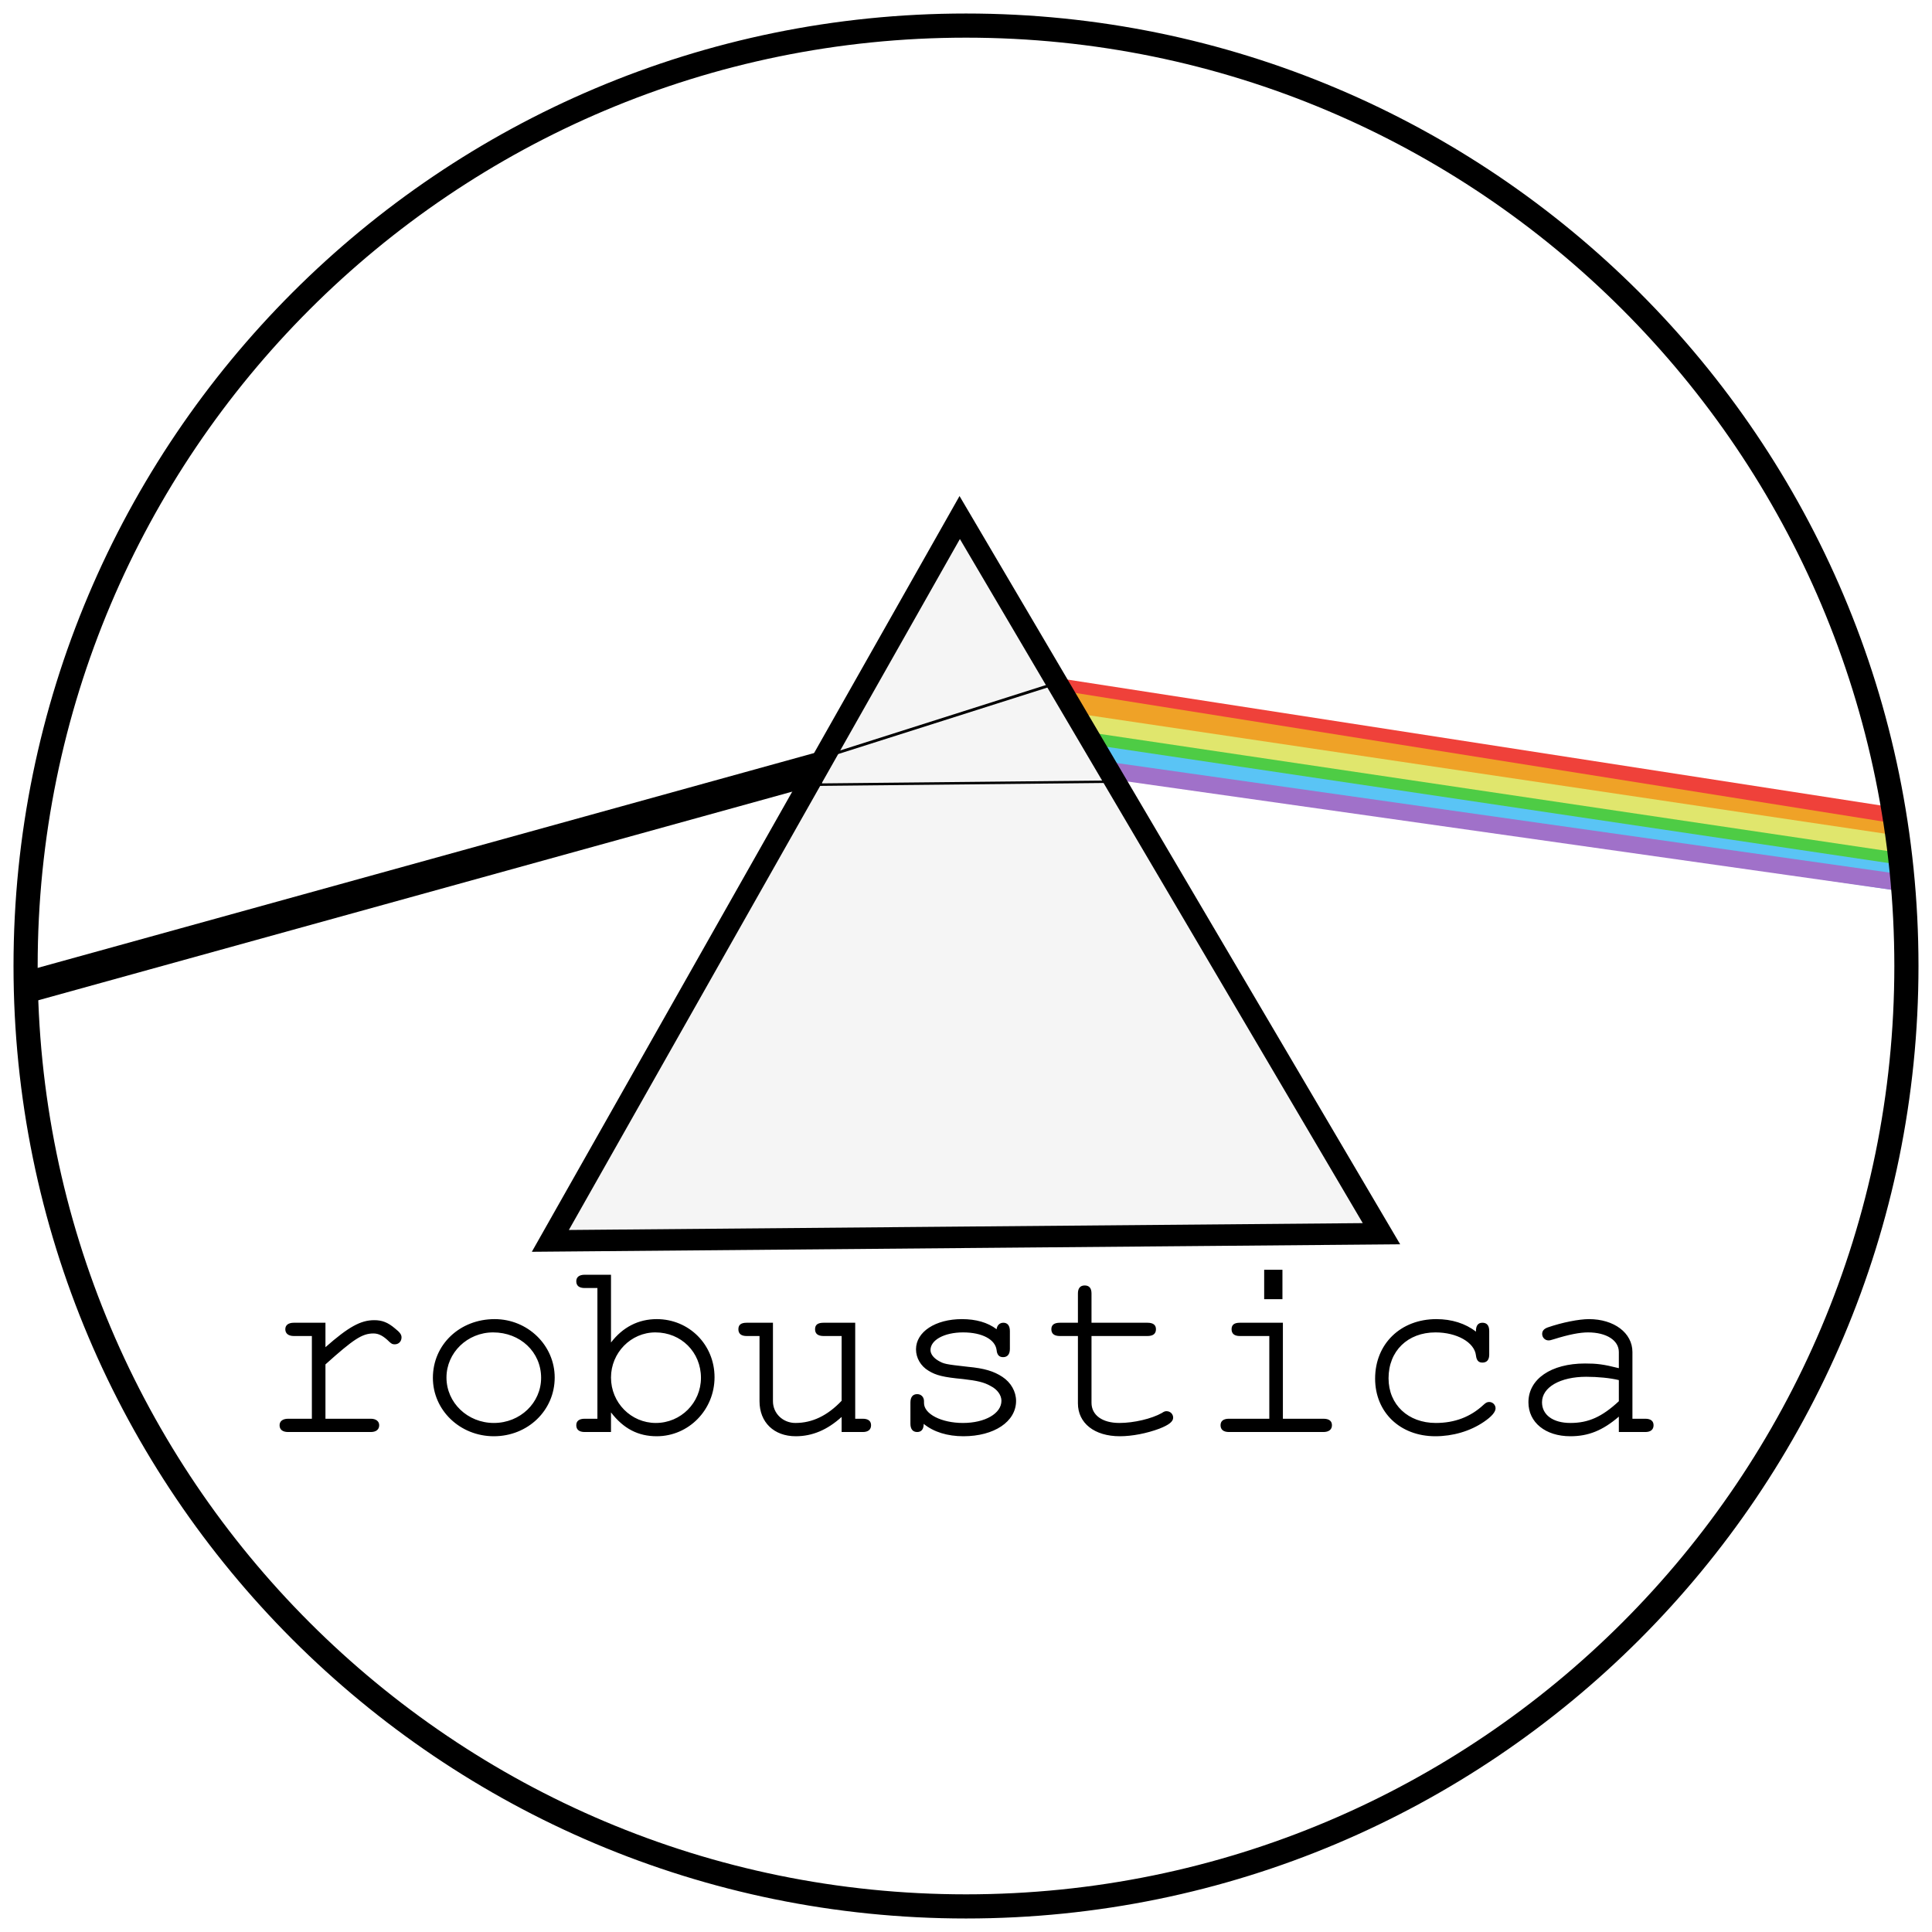
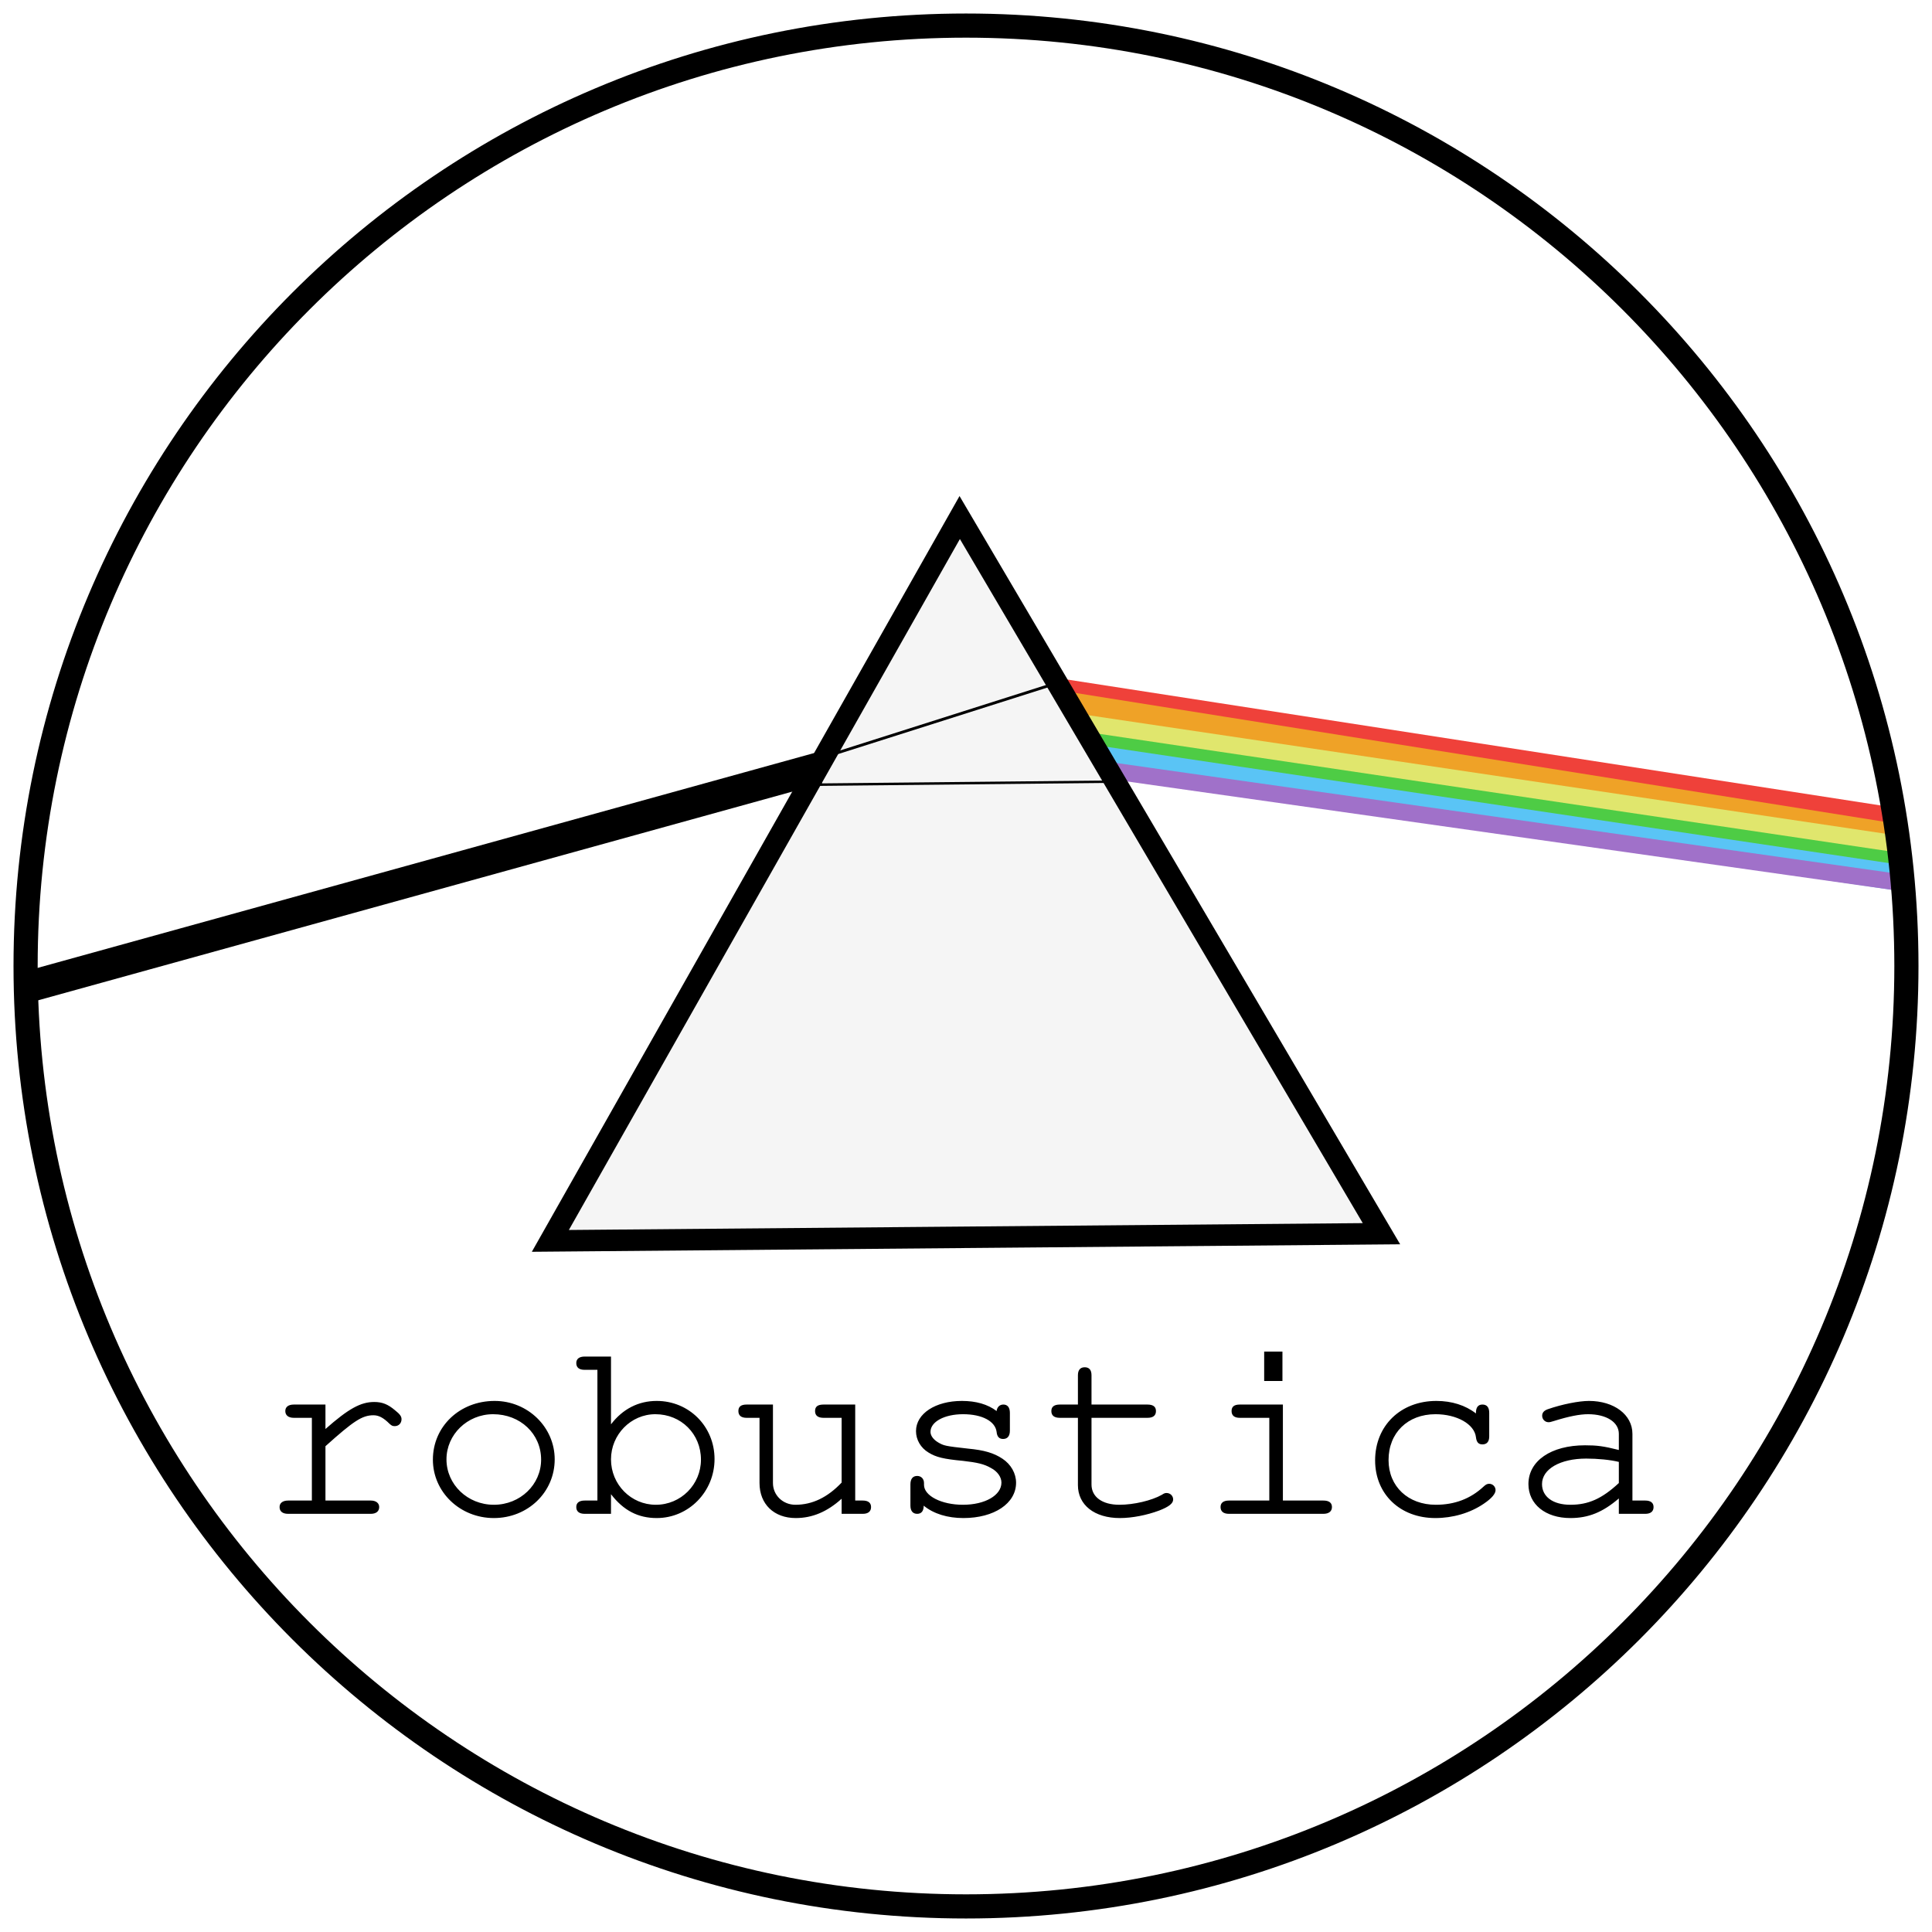
<svg xmlns="http://www.w3.org/2000/svg" width="200mm" height="200mm" viewBox="0 0 200 200" version="1.1" id="svg8">
  <defs id="defs2" />
  <g id="layer1" transform="translate(0,-97)">
    <rect style="opacity:1;fill:#ef413a;fill-opacity:1;stroke:none;stroke-width:0;stroke-miterlimit:4;stroke-dasharray:none;stroke-opacity:1" id="rect4563" width="90.184" height="2.917" x="147.923" y="149.305" transform="matrix(0.9882329,0.152957,-0.2559397,0.9666928,0,0)" />
    <rect transform="matrix(0.9875582,0.1572539,-0.2492271,0.9684451,0,0)" y="149.788" x="147.819" height="2.983" width="89.886" id="rect4567" style="opacity:1;fill:#efa227;fill-opacity:1;stroke:none;stroke-width:0;stroke-miterlimit:4;stroke-dasharray:none;stroke-opacity:1" />
    <rect style="opacity:1;fill:#e0e66d;fill-opacity:1;stroke:none;stroke-width:0;stroke-miterlimit:4;stroke-dasharray:none;stroke-opacity:1" id="rect4569" width="86.899" height="2.71" x="153.524" y="153.744" transform="matrix(0.9891287,0.1470527,-0.2657282,0.964048,0,0)" />
    <rect transform="matrix(0.9891287,0.1470527,-0.2657282,0.964048,0,0)" y="155.497" x="153.995" height="2.71" width="86.899" id="rect4571" style="opacity:1;fill:#4ecc45;fill-opacity:1;stroke:none;stroke-width:0;stroke-miterlimit:4;stroke-dasharray:none;stroke-opacity:1" />
    <rect style="opacity:1;fill:#5ac4f5;fill-opacity:1;stroke:none;stroke-width:0;stroke-miterlimit:4;stroke-dasharray:none;stroke-opacity:1" id="rect4573" width="86.899" height="2.71" x="154.324" y="156.722" transform="matrix(0.9891287,0.1470527,-0.2657282,0.964048,0,0)" />
    <rect transform="matrix(0.9901046,0.1403315,-0.6019362,0.7985442,0,0)" y="180.579" x="222.571" height="1.983" width="86.615" id="rect4575" style="opacity:1;fill:#a071c9;fill-opacity:1;stroke:none;stroke-width:0;stroke-miterlimit:4;stroke-dasharray:none;stroke-opacity:1" />
-     <text xml:space="preserve" style="font-style:normal;font-weight:normal;font-size:27.002px;line-height:1.25;font-family:sans-serif;letter-spacing:0px;word-spacing:0px;fill:#000000;fill-opacity:1;stroke:none;stroke-width:0.675" x="26.799" y="245.244" id="text4541">
-       <tspan id="tspan4539" x="26.799" y="245.244" style="font-style:normal;font-variant:normal;font-weight:normal;font-stretch:normal;font-family:Courier;-inkscape-font-specification:Courier;stroke-width:0.675">robustica</tspan>
+     <text xml:space="preserve" style="font-style:normal;font-weight:normal;font-size:27.002px;line-height:1.25;font-family:sans-serif;letter-spacing:0px;word-spacing:0px;fill:#000000;fill-opacity:1;stroke:none;stroke-width:0.675" x="26.799" y="253.711" id="text4541">
+       <tspan id="tspan4539" x="26.799" y="253.711" style="font-style:normal;font-variant:normal;font-weight:normal;font-stretch:normal;font-family:Courier;-inkscape-font-specification:Courier;stroke-width:0.675">robustica</tspan>
    </text>
    <path style="opacity:1;fill:#f5f5f5;fill-opacity:1;stroke:#000000;stroke-width:2.5;stroke-miterlimit:4;stroke-dasharray:none;stroke-opacity:1" id="path4543" d="m -46.766,-102.745 -42.08,-23.814 -42.08,-23.814 41.663,-24.535 41.663,-24.535 0.416,48.349 z" transform="matrix(0,0.8897485,-0.8897485,0,-34.4453,267.0658)" />
    <path style="fill:none;stroke:#000000;stroke-width:0.294px;stroke-linecap:butt;stroke-linejoin:miter;stroke-opacity:1" d="m 85.794,175.214 24.054,-7.645 v 0" id="path4553" />
    <path style="fill:none;stroke:#000000;stroke-width:0.253px;stroke-linecap:butt;stroke-linejoin:miter;stroke-opacity:1" d="m 83.631,178.238 32.307,-0.328 0.094,0.532" id="path4555" />
    <rect transform="matrix(0.9637819,-0.2666915,0.2012543,0.979539,0,0)" y="191.527" x="-36.611" height="3.255" width="84.238" id="rect4565" style="opacity:1;fill:#000000;fill-opacity:1;stroke:none;stroke-width:0;stroke-miterlimit:4;stroke-dasharray:none;stroke-opacity:1" />
    <circle style="opacity:1;fill:none;fill-opacity:1;stroke:#000000;stroke-width:2.5;stroke-miterlimit:4;stroke-dasharray:none;stroke-opacity:1" id="path834" cx="100" cy="197" r="97.351" />
  </g>
</svg>
